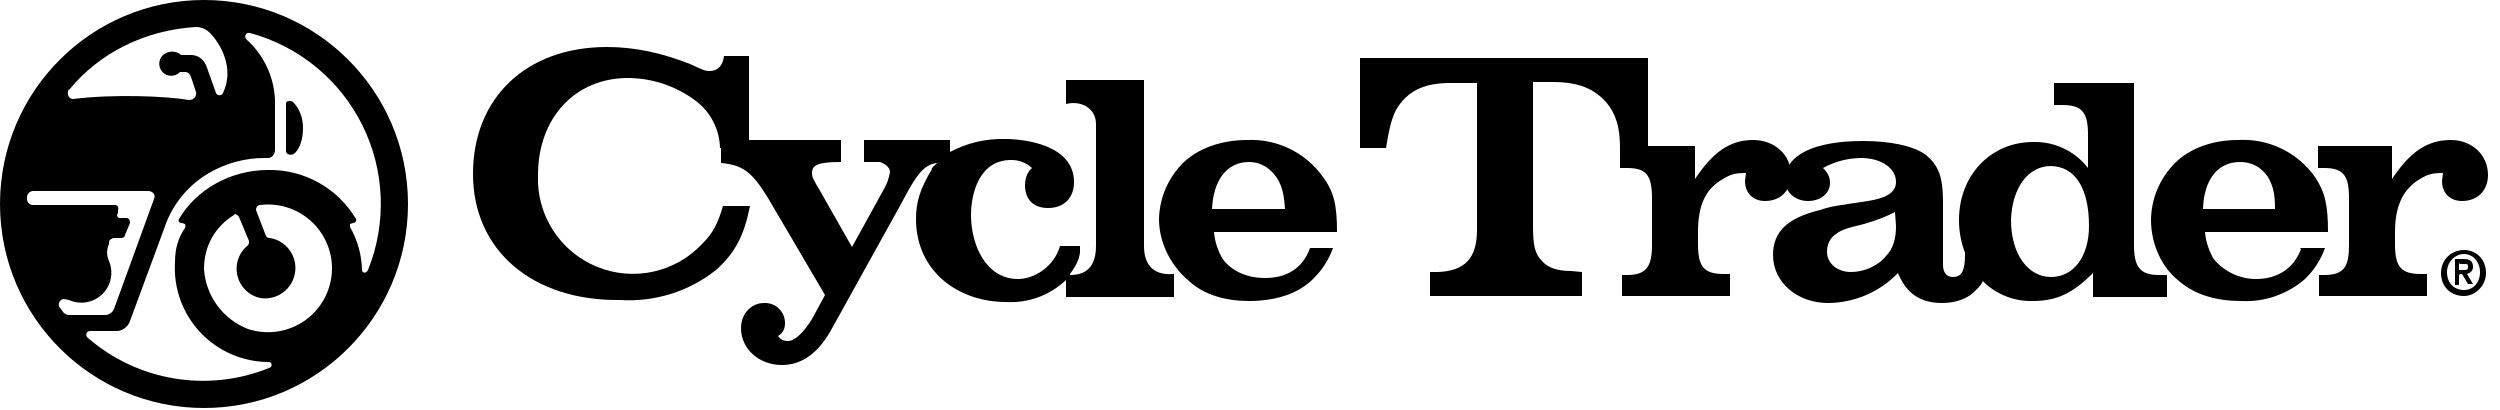
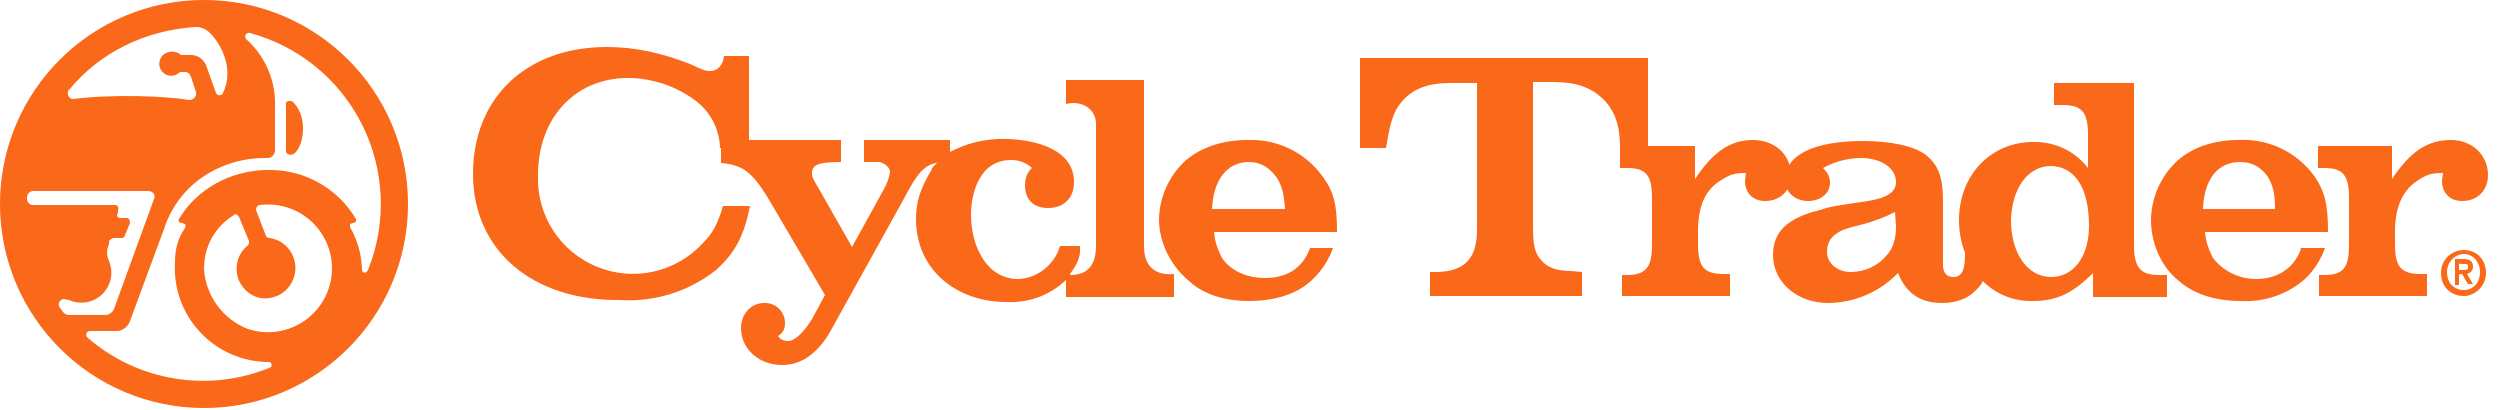
- <svg xmlns="http://www.w3.org/2000/svg" viewBox="0 0 250 41">
+ <svg xmlns="http://www.w3.org/2000/svg" viewBox="0 0 250 41" fill="#FA6819">
  <path d="M28.6 10.3v4.8c0 .4.6.5.9.2.5-.5.8-1.4.8-2.5s-.4-2-1-2.6c-.2-.2-.7-.1-.7.1Z" />
  <path d="M20.4 0a20.4 20.4 0 1 0 0 40.8 20.4 20.4 0 0 0 0-40.8ZM6.9 9c3-3.7 7.6-6 12.7-6.3.5 0 1 .2 1.4.6 1 1 2.5 3.5 1.3 6-.1.3-.6.3-.7 0l-1-2.8c-.3-.6-.8-1-1.5-1h-1c-.3-.3-.8-.4-1.2-.3a1.2 1.2 0 1 0 1.1 2h.5c.3 0 .5.2.6.5l.5 1.5c.1.4-.2.8-.7.8-2.3-.4-7.6-.6-11.6-.1-.4 0-.7-.5-.4-1ZM6 30.8c-.3-.4 0-.9.4-.9l.5.1a3 3 0 0 0 4-3.9 2 2 0 0 1 0-1.7v-.2c0-.2.3-.4.5-.4h.7c.2 0 .4-.1.4-.3l.5-1.2c0-.3-.1-.5-.4-.5h-.5a.3.3 0 0 1-.3-.5V21c.1-.2 0-.5-.3-.5H3.3a.6.6 0 0 1-.6-.6v-.2c0-.3.3-.6.6-.6h11.5c.5 0 .8.4.6.8l-4 11a1 1 0 0 1-1 .6H7a.8.8 0 0 1-.7-.3l-.2-.3Zm18.8 2.1a6.9 6.9 0 0 1-4.4-6c0-2.4 1.2-4.3 3-5.4.1-.2.4 0 .5.2l1 2.4c0 .2 0 .4-.2.5a3 3 0 0 0 1.3 5.2 3 3 0 1 0 1-6 .4.4 0 0 1-.4-.2l-1-2.6c0-.2.1-.5.4-.5a6.4 6.4 0 0 1 7.2 6.3 6.4 6.4 0 0 1-8.4 6.1ZM36.2 27a9 9 0 0 0-1.2-4.3v-.3l.3-.1c.2 0 .4-.2.3-.4a10 10 0 0 0-8.8-4.9c-3.8 0-7.2 2-8.9 4.9-.1.2 0 .4.3.4l.3.1c.1.2 0 .4 0 .4-.7 1-1 2.1-1 3.4a9.4 9.4 0 0 0 9.4 10c.3 0 .4.5 0 .6a17.6 17.6 0 0 1-18.1-3c-.3-.2-.2-.7.2-.7h2.7c.5 0 1.1-.4 1.3-1l3.4-9.2a10 10 0 0 1 4.5-5.6 11 11 0 0 1 5.6-1.5h.3c.4 0 .7-.4.7-.8v-5a8.6 8.6 0 0 0-2.9-6.1c-.2-.3 0-.7.4-.6A17.7 17.7 0 0 1 36.8 27c-.2.4-.6.3-.6 0ZM95 15.2a11 11 0 0 1 5.5-1.3c2 0 6.9.6 6.9 4.3 0 1.6-1 2.6-2.6 2.6-1.3 0-2.3-.7-2.3-2.3 0-.4.1-1.2.7-1.7a3 3 0 0 0-2.1-.8c-3.2 0-4 3.4-4 5.5 0 3 1.5 6.4 4.7 6.4 1.6 0 3.6-1.2 4.2-3.3h2v.5c0 1-.8 2-1 2.3v.1c.9 0 2.6-.2 2.6-2.9V12.4c0-1.5-1.4-2.4-3-2V8h7.8v16.6c0 1.6.7 3 3 2.8v2.3h-10.8V28a8 8 0 0 1-6 2.2c-4.8 0-9-3.1-9-8.3 0-1.7.4-3 1.6-5-.3 0 1.9-1.8 1.9-1.8Z" />
  <path d="M121.2 21c.1-3 1.5-4.8 3.7-4.8 1.2 0 2.1.6 2.8 1.6.5.8.7 1.6.8 3.1h-7.3Zm9.8 3.8c-.7 2-2.3 3-4.5 3-1.8 0-3.4-.7-4.3-2-.4-.8-.7-1.5-.8-2.6h12.3c0-2.7-.3-4-1.4-5.5a8.8 8.8 0 0 0-7.6-3.7c-2.5 0-4.8.8-6.3 2.2a8.2 8.2 0 0 0-2.5 5.7c0 2.4 1.2 4.7 3 6.2 1.5 1.4 3.7 2 6 2 2.6 0 4.9-.7 6.4-2.2a8 8 0 0 0 2-3.1H131Zm108.2-6.9c1.8-2.7 3.5-3.9 5.9-3.9 2.1 0 3.7 1.5 3.7 3.5 0 1.5-1 2.6-2.6 2.6-1.2 0-2-.8-2-2l.1-.8c-1 0-1.5.1-2.3.6-1.7 1-2.5 2.7-2.5 5.3v1.2c0 2.3.6 3 2.6 3h.6v2.2h-10.8v-2.1h.5c2 0 2.5-.8 2.5-3v-4.7c0-2.3-.6-3-2.5-3h-.6v-2.2h7.4v3.3Zm-74.4-3.1H162c0-2.1-.4-3.4-1.4-4.6-1.3-1.4-2.8-2-5.4-2h-1.9v14.4c0 2 .2 2.8.9 3.5.6.7 1.6 1 2.9 1l1.1.1v2.4H143v-2.4h.8c2.7-.1 3.9-1.4 3.9-4.2V8.3H145c-2.6 0-4.3.8-5.4 2.7-.5 1-.7 2-1 3.8H136v-9h28.8v9Z" />
  <path d="M169.5 17.9c1.8-2.7 3.5-3.9 5.8-3.9 2.2 0 3.8 1.5 3.8 3.5 0 1.5-1 2.6-2.6 2.6-1.2 0-2-.8-2-2l.1-.8c-1 0-1.5.1-2.3.6-1.8 1-2.5 2.7-2.5 5.3v1.2c0 2.3.6 3 2.6 3h.6v2.2h-10.8v-2.1h.5c1.9 0 2.5-.8 2.5-3v-4.7c0-2.3-.6-3-2.5-3h-.7v-2.2h7.5v3.3Z" />
  <path d="m189.5 21.2.1 1.4c0 1.3-.3 2.3-1 3-.8 1-2.2 1.6-3.5 1.6-1.4 0-2.4-.9-2.4-2 0-.8.3-1.4.9-1.8.5-.4 1.1-.6 2.8-1 1.3-.4 1.9-.6 3.1-1.2Zm7 2.3v2c0 1.5-.3 2.2-1.2 2.2-.6 0-1-.4-1-1.2v-6.3c0-2.6-.5-3.7-1.7-4.7-1.2-.9-3.5-1.4-6.3-1.4-4.9 0-7.8 1.4-7.8 3.9 0 1.2 1 2.1 2.3 2.1 1.3 0 2.2-.8 2.2-1.8 0-.6-.2-1-.7-1.5a8 8 0 0 1 3.8-1c2 0 3.5 1 3.5 2.4 0 1-.9 1.6-2.8 1.9-3.3.5-3.6.5-4.8.9-3.3.8-4.7 2.2-4.7 4.5 0 2.7 2.4 4.8 5.5 4.8a9.8 9.8 0 0 0 7-3c.8 2 2.2 3 4.4 3 1.5 0 2.7-.5 3.4-1.3.7-.6 1-1.4 1-2.6v-2.9h-2Z" />
  <path d="M205 16.6c2.5 0 3.9 2.2 3.9 6 0 3-1.5 5.1-3.8 5.1s-4-2.3-4-5.7c.1-3.2 1.7-5.4 4-5.4Zm8.4-8.3h-8v2.2h.8c2 0 2.6.7 2.6 3v3.3a6.7 6.7 0 0 0-5.5-2.6c-4.2 0-7.4 3.3-7.4 7.8a9 9 0 0 0 2 5.7 6.8 6.8 0 0 0 5.4 2.4c2.4 0 4-.8 6-2.8v2.4h7.4v-2.2h-.8c-1.9 0-2.5-.8-2.5-3V8.3Z" />
  <path d="M220.3 20.9c.1-3 1.5-4.7 3.7-4.7 1.2 0 2.1.5 2.8 1.5.5.9.7 1.6.7 3.2h-7.2Zm9.8 4c-.7 1.9-2.3 3-4.5 3-1.7 0-3.3-.8-4.3-2.1-.4-.8-.7-1.5-.8-2.6h12.3c0-2.7-.3-4-1.3-5.5a8.8 8.8 0 0 0-7.7-3.7c-2.5 0-4.8.8-6.3 2.3a8.2 8.2 0 0 0-2.4 5.7c0 2.3 1 4.7 2.8 6.1 1.6 1.4 3.8 2 6.2 2a9 9 0 0 0 6.4-2.2 8 8 0 0 0 2-3.1H230Zm17.9 2.3c0 1.1-.7 1.8-1.6 1.8-1 0-1.7-.7-1.7-1.8 0-1 .8-1.8 1.7-1.8.9 0 1.6.8 1.6 1.8Zm-2 .2h.2l.6 1h.5l-.6-1c.3-.1.6-.3.6-.7 0-.6-.3-.8-1-.8h-.8v2.6h.4v-1Zm0-1h.4c.3 0 .4 0 .4.2 0 .3 0 .4-.4.4h-.5v-.7Zm.4 3.2c1.1 0 2.2-1 2.2-2.3 0-1.4-1-2.3-2.2-2.3-1.2 0-2.3.9-2.3 2.3s1 2.3 2.3 2.3ZM83 33.2c-1.3 2.2-2.9 3.3-4.8 3.3-2.3 0-4.1-1.6-4.1-3.7 0-1.4 1-2.5 2.3-2.5a2 2 0 0 1 2.1 2c0 .6-.2 1-.7 1.3.2.3.5.5 1 .5.7 0 1.6-.9 2.4-2.2l1.3-2.4-5.7-9.7c-1.6-2.6-2.5-3.3-4.7-3.5V14h12v2.2c-2.3 0-2.9.3-2.9 1.1 0 .4.1.6.7 1.6l3.3 5.8 3.2-5.8a5 5 0 0 0 .6-1.7c0-.4-.4-.8-1-1h-1.6V14H95v2.2c-2.4 0-2.9.4-4.9 4.2L83 33.2Z" />
  <path d="M74.9 14.8H72a6.1 6.1 0 0 0-2.4-4.7 11.4 11.4 0 0 0-6.8-2.3c-5.3 0-9 4-9 9.7a9.5 9.5 0 0 0 16.5 6.8c1-1 1.5-2 2-3.7H75c-.6 3-1.5 4.7-3.4 6.4a14 14 0 0 1-9.6 3c-8.8.1-14.7-5-14.7-12.6S52.6 4.7 60.7 4.7c2.8 0 5.5.6 8.3 1.7 1.3.6 1.5.7 2 .7.8 0 1.3-.6 1.4-1.5h2.5v9.2Z" />
</svg>
